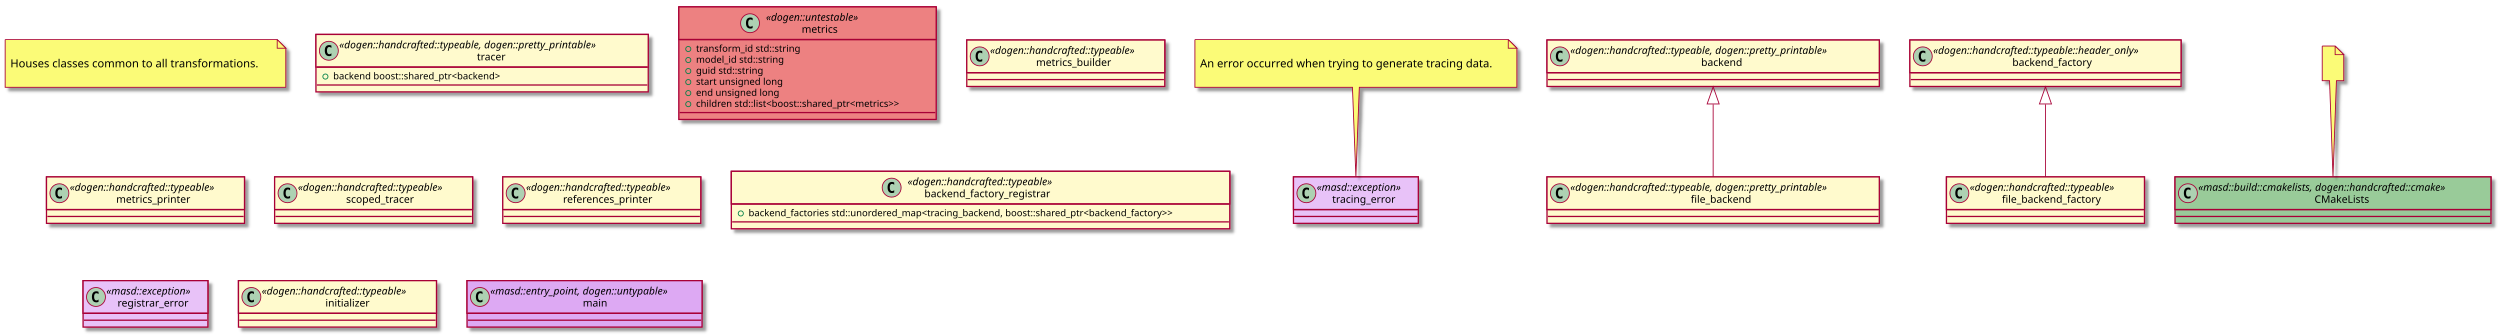
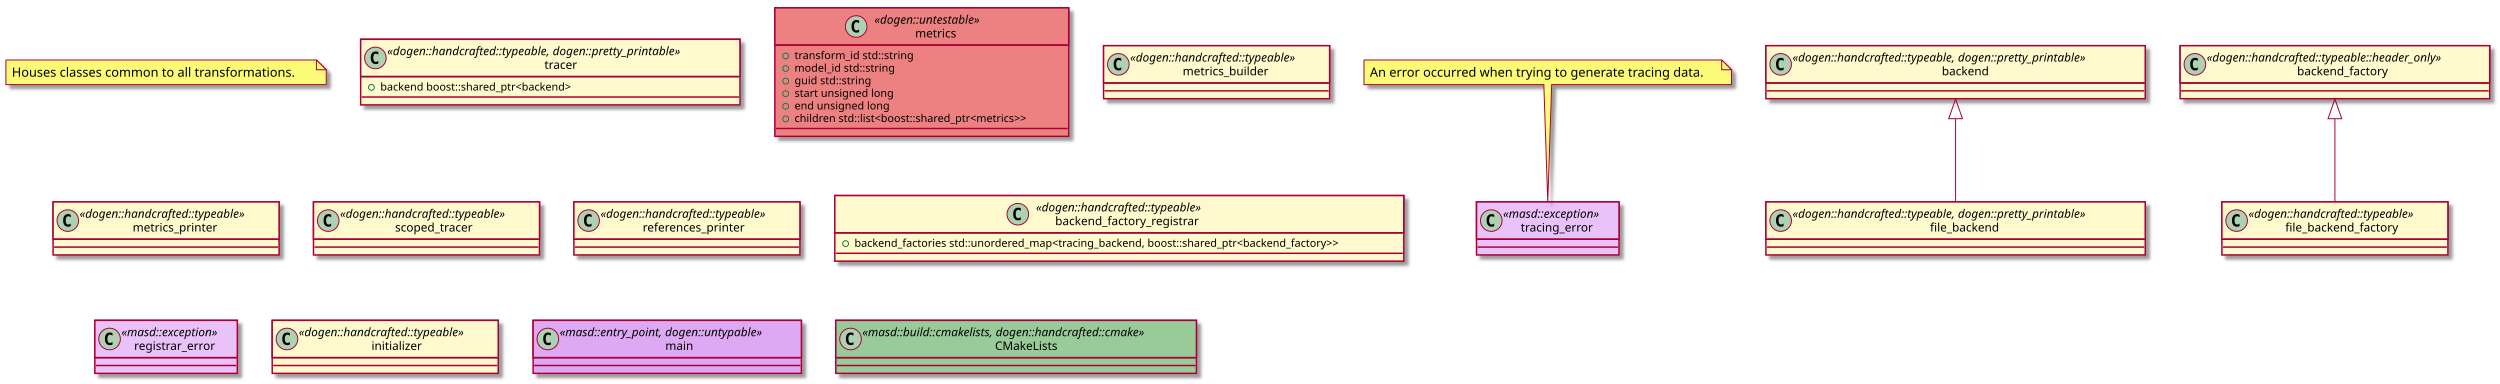
- <svg xmlns="http://www.w3.org/2000/svg" contentScriptType="application/ecmascript" contentStyleType="text/css" height="390px" preserveAspectRatio="none" style="width:2904px;height:390px;" version="1.1" viewBox="0 0 2904 390" width="2904px" zoomAndPan="magnify">
+ <svg xmlns="http://www.w3.org/2000/svg" contentScriptType="application/ecmascript" contentStyleType="text/css" height="390px" preserveAspectRatio="none" style="width:2544px;height:390px;" version="1.1" viewBox="0 0 2544 390" width="2544px" zoomAndPan="magnify">
  <defs>
-     <filter height="300%" id="fdu7vx9zjz3qw" width="300%" x="-1" y="-1">
+     <filter height="300%" id="feeazq9fdbl6w" width="300%" x="-1" y="-1">
      <feGaussianBlur result="blurOut" stdDeviation="2.0" />
      <feColorMatrix in="blurOut" result="blurOut2" type="matrix" values="0 0 0 0 0 0 0 0 0 0 0 0 0 0 0 0 0 0 .4 0" />
      <feOffset dx="4.0" dy="4.0" in="blurOut2" result="blurOut3" />
      <feBlend in="SourceGraphic" in2="blurOut3" mode="normal" />
    </filter>
  </defs>
  <g>
-     <path d="M6,46 L6,101.398 L332,101.398 L332,56 L322,46 L6,46 " fill="#FBFB77" filter="url(#fdu7vx9zjz3qw)" style="stroke: #A80036; stroke-width: 1.0;" />
-     <path d="M322,46 L322,56 L332,56 L322,46 " fill="#FBFB77" style="stroke: #A80036; stroke-width: 1.0;" />
-     <text fill="#000000" font-family="sans-serif" font-size="13" lengthAdjust="spacingAndGlyphs" textLength="0" x="16" y="63.067" />
-     <text fill="#000000" font-family="sans-serif" font-size="13" lengthAdjust="spacingAndGlyphs" textLength="305" x="12" y="78.2">Houses classes common to all transformations.</text>
-     <text fill="#000000" font-family="sans-serif" font-size="13" lengthAdjust="spacingAndGlyphs" textLength="0" x="16" y="93.332" />
-     <rect fill="#FFFACD" filter="url(#fdu7vx9zjz3qw)" height="66.742" id="tracer" style="stroke: #A80036; stroke-width: 1.5;" width="386" x="367" y="40" />
+     <path d="M6,61 L6,86.133 L332,86.133 L332,71 L322,61 L6,61 " fill="#FBFB77" filter="url(#feeazq9fdbl6w)" style="stroke: #A80036; stroke-width: 1.0;" />
+     <path d="M322,61 L322,71 L332,71 L322,61 " fill="#FBFB77" style="stroke: #A80036; stroke-width: 1.0;" />
+     <text fill="#000000" font-family="sans-serif" font-size="13" lengthAdjust="spacingAndGlyphs" textLength="305" x="12" y="78.067">Houses classes common to all transformations.</text>
+     <rect fill="#FFFACD" filter="url(#feeazq9fdbl6w)" height="66.742" id="tracer" style="stroke: #A80036; stroke-width: 1.5;" width="386" x="367" y="40" />
    <rect fill="#FFFACD" height="37.938" style="stroke: #A80036; stroke-width: 1.5;" width="386" x="367" y="40" />
    <ellipse cx="382" cy="58.969" fill="#ADD1B2" rx="11" ry="11" style="stroke: #A80036; stroke-width: 1.0;" />
    <path d="M384.969,64.609 Q384.391,64.906 383.75,65.055 Q383.109,65.203 382.406,65.203 Q379.906,65.203 378.586,63.555 Q377.266,61.906 377.266,58.781 Q377.266,55.656 378.586,54 Q379.906,52.344 382.406,52.344 Q383.109,52.344 383.758,52.5 Q384.406,52.656 384.969,52.953 L384.969,55.672 Q384.344,55.094 383.75,54.82 Q383.156,54.547 382.531,54.547 Q381.188,54.547 380.5,55.617 Q379.812,56.688 379.812,58.781 Q379.812,60.875 380.5,61.945 Q381.188,63.016 382.531,63.016 Q383.156,63.016 383.75,62.742 Q384.344,62.469 384.969,61.891 L384.969,64.609 Z " />
    <text fill="#000000" font-family="sans-serif" font-size="12" font-style="italic" lengthAdjust="spacingAndGlyphs" textLength="358" x="394" y="56.139">«dogen::handcrafted::typeable, dogen::pretty_printable»</text>
    <text fill="#000000" font-family="sans-serif" font-size="12" lengthAdjust="spacingAndGlyphs" textLength="38" x="554" y="70.107">tracer</text>
    <line style="stroke: #A80036; stroke-width: 1.5;" x1="368" x2="752" y1="77.938" y2="77.938" />
    <ellipse cx="378" cy="88.938" fill="none" rx="3" ry="3" style="stroke: #038048; stroke-width: 1.0;" />
    <text fill="#000000" font-family="sans-serif" font-size="11" lengthAdjust="spacingAndGlyphs" textLength="218" x="387" y="92.148">backend boost::shared_ptr&lt;backend&gt;</text>
    <line style="stroke: #A80036; stroke-width: 1.5;" x1="368" x2="752" y1="98.742" y2="98.742" />
-     <rect fill="#ED8181" filter="url(#fdu7vx9zjz3qw)" height="130.766" id="metrics" style="stroke: #A80036; stroke-width: 1.5;" width="299" x="788.5" y="8" />
+     <rect fill="#ED8181" filter="url(#feeazq9fdbl6w)" height="130.766" id="metrics" style="stroke: #A80036; stroke-width: 1.5;" width="299" x="788.5" y="8" />
    <rect fill="#ED8181" height="37.938" style="stroke: #A80036; stroke-width: 1.5;" width="299" x="788.5" y="8" />
    <ellipse cx="871.25" cy="26.969" fill="#ADD1B2" rx="11" ry="11" style="stroke: #A80036; stroke-width: 1.0;" />
    <path d="M874.219,32.609 Q873.641,32.906 873,33.055 Q872.359,33.203 871.656,33.203 Q869.156,33.203 867.836,31.555 Q866.516,29.906 866.516,26.781 Q866.516,23.656 867.836,22 Q869.156,20.344 871.656,20.344 Q872.359,20.344 873.008,20.5 Q873.656,20.656 874.219,20.953 L874.219,23.672 Q873.594,23.094 873,22.82 Q872.406,22.547 871.781,22.547 Q870.438,22.547 869.75,23.617 Q869.062,24.688 869.062,26.781 Q869.062,28.875 869.75,29.945 Q870.438,31.016 871.781,31.016 Q872.406,31.016 873,30.742 Q873.594,30.469 874.219,29.891 L874.219,32.609 Z " />
    <text fill="#000000" font-family="sans-serif" font-size="12" font-style="italic" lengthAdjust="spacingAndGlyphs" textLength="129" x="889.75" y="24.139">«dogen::untestable»</text>
    <text fill="#000000" font-family="sans-serif" font-size="12" lengthAdjust="spacingAndGlyphs" textLength="46" x="931.25" y="38.107">metrics</text>
    <line style="stroke: #A80036; stroke-width: 1.5;" x1="789.5" x2="1086.5" y1="45.938" y2="45.938" />
    <ellipse cx="799.5" cy="56.938" fill="none" rx="3" ry="3" style="stroke: #038048; stroke-width: 1.0;" />
    <text fill="#000000" font-family="sans-serif" font-size="11" lengthAdjust="spacingAndGlyphs" textLength="136" x="808.5" y="60.148">transform_id std::string</text>
    <ellipse cx="799.5" cy="69.742" fill="none" rx="3" ry="3" style="stroke: #038048; stroke-width: 1.0;" />
    <text fill="#000000" font-family="sans-serif" font-size="11" lengthAdjust="spacingAndGlyphs" textLength="114" x="808.5" y="72.953">model_id std::string</text>
    <ellipse cx="799.5" cy="82.547" fill="none" rx="3" ry="3" style="stroke: #038048; stroke-width: 1.0;" />
    <text fill="#000000" font-family="sans-serif" font-size="11" lengthAdjust="spacingAndGlyphs" textLength="87" x="808.5" y="85.757">guid std::string</text>
    <ellipse cx="799.5" cy="95.352" fill="none" rx="3" ry="3" style="stroke: #038048; stroke-width: 1.0;" />
    <text fill="#000000" font-family="sans-serif" font-size="11" lengthAdjust="spacingAndGlyphs" textLength="111" x="808.5" y="98.562">start unsigned long</text>
    <ellipse cx="799.5" cy="108.156" fill="none" rx="3" ry="3" style="stroke: #038048; stroke-width: 1.0;" />
    <text fill="#000000" font-family="sans-serif" font-size="11" lengthAdjust="spacingAndGlyphs" textLength="105" x="808.5" y="111.367">end unsigned long</text>
    <ellipse cx="799.5" cy="120.961" fill="none" rx="3" ry="3" style="stroke: #038048; stroke-width: 1.0;" />
    <text fill="#000000" font-family="sans-serif" font-size="11" lengthAdjust="spacingAndGlyphs" textLength="273" x="808.5" y="124.171">children std::list&lt;boost::shared_ptr&lt;metrics&gt;&gt;</text>
    <line style="stroke: #A80036; stroke-width: 1.5;" x1="789.5" x2="1086.5" y1="130.766" y2="130.766" />
-     <rect fill="#FFFACD" filter="url(#fdu7vx9zjz3qw)" height="53.938" id="metrics_builder" style="stroke: #A80036; stroke-width: 1.5;" width="230" x="1123" y="46.5" />
+     <rect fill="#FFFACD" filter="url(#feeazq9fdbl6w)" height="53.938" id="metrics_builder" style="stroke: #A80036; stroke-width: 1.5;" width="230" x="1123" y="46.5" />
    <rect fill="#FFFACD" height="37.938" style="stroke: #A80036; stroke-width: 1.5;" width="230" x="1123" y="46.5" />
    <ellipse cx="1138" cy="65.469" fill="#ADD1B2" rx="11" ry="11" style="stroke: #A80036; stroke-width: 1.0;" />
    <path d="M1140.969,71.109 Q1140.391,71.406 1139.75,71.555 Q1139.109,71.703 1138.406,71.703 Q1135.906,71.703 1134.586,70.055 Q1133.266,68.406 1133.266,65.281 Q1133.266,62.156 1134.586,60.5 Q1135.906,58.844 1138.406,58.844 Q1139.109,58.844 1139.758,59 Q1140.406,59.156 1140.969,59.453 L1140.969,62.172 Q1140.344,61.594 1139.75,61.32 Q1139.156,61.047 1138.531,61.047 Q1137.188,61.047 1136.5,62.117 Q1135.812,63.188 1135.812,65.281 Q1135.812,67.375 1136.5,68.445 Q1137.188,69.516 1138.531,69.516 Q1139.156,69.516 1139.75,69.242 Q1140.344,68.969 1140.969,68.391 L1140.969,71.109 Z " />
    <text fill="#000000" font-family="sans-serif" font-size="12" font-style="italic" lengthAdjust="spacingAndGlyphs" textLength="202" x="1150" y="62.639">«dogen::handcrafted::typeable»</text>
    <text fill="#000000" font-family="sans-serif" font-size="12" lengthAdjust="spacingAndGlyphs" textLength="95" x="1203.5" y="76.607">metrics_builder</text>
    <line style="stroke: #A80036; stroke-width: 1.5;" x1="1124" x2="1352" y1="84.438" y2="84.438" />
    <line style="stroke: #A80036; stroke-width: 1.5;" x1="1124" x2="1352" y1="92.438" y2="92.438" />
-     <rect fill="#FFFACD" filter="url(#fdu7vx9zjz3qw)" height="53.938" id="metrics_printer" style="stroke: #A80036; stroke-width: 1.5;" width="230" x="54" y="205.5" />
+     <rect fill="#FFFACD" filter="url(#feeazq9fdbl6w)" height="53.938" id="metrics_printer" style="stroke: #A80036; stroke-width: 1.5;" width="230" x="54" y="205.5" />
    <rect fill="#FFFACD" height="37.938" style="stroke: #A80036; stroke-width: 1.5;" width="230" x="54" y="205.5" />
    <ellipse cx="69" cy="224.469" fill="#ADD1B2" rx="11" ry="11" style="stroke: #A80036; stroke-width: 1.0;" />
    <path d="M71.969,230.109 Q71.391,230.406 70.75,230.555 Q70.109,230.703 69.406,230.703 Q66.906,230.703 65.586,229.055 Q64.266,227.406 64.266,224.281 Q64.266,221.156 65.586,219.5 Q66.906,217.844 69.406,217.844 Q70.109,217.844 70.758,218 Q71.406,218.156 71.969,218.453 L71.969,221.172 Q71.344,220.594 70.75,220.32 Q70.156,220.047 69.531,220.047 Q68.188,220.047 67.5,221.117 Q66.812,222.188 66.812,224.281 Q66.812,226.375 67.5,227.445 Q68.188,228.516 69.531,228.516 Q70.156,228.516 70.75,228.242 Q71.344,227.969 71.969,227.391 L71.969,230.109 Z " />
    <text fill="#000000" font-family="sans-serif" font-size="12" font-style="italic" lengthAdjust="spacingAndGlyphs" textLength="202" x="81" y="221.639">«dogen::handcrafted::typeable»</text>
    <text fill="#000000" font-family="sans-serif" font-size="12" lengthAdjust="spacingAndGlyphs" textLength="94" x="135" y="235.607">metrics_printer</text>
    <line style="stroke: #A80036; stroke-width: 1.5;" x1="55" x2="283" y1="243.438" y2="243.438" />
    <line style="stroke: #A80036; stroke-width: 1.5;" x1="55" x2="283" y1="251.438" y2="251.438" />
-     <rect fill="#E8C2F8" filter="url(#fdu7vx9zjz3qw)" height="53.938" id="tracing_error" style="stroke: #A80036; stroke-width: 1.5;" width="145" x="1502.5" y="205.5" />
+     <rect fill="#E8C2F8" filter="url(#feeazq9fdbl6w)" height="53.938" id="tracing_error" style="stroke: #A80036; stroke-width: 1.5;" width="145" x="1502.5" y="205.5" />
    <rect fill="#E8C2F8" height="37.938" style="stroke: #A80036; stroke-width: 1.5;" width="145" x="1502.5" y="205.5" />
    <ellipse cx="1517.5" cy="224.469" fill="#ADD1B2" rx="11" ry="11" style="stroke: #A80036; stroke-width: 1.0;" />
    <path d="M1520.469,230.109 Q1519.891,230.406 1519.25,230.555 Q1518.609,230.703 1517.906,230.703 Q1515.406,230.703 1514.086,229.055 Q1512.766,227.406 1512.766,224.281 Q1512.766,221.156 1514.086,219.5 Q1515.406,217.844 1517.906,217.844 Q1518.609,217.844 1519.258,218 Q1519.906,218.156 1520.469,218.453 L1520.469,221.172 Q1519.844,220.594 1519.25,220.32 Q1518.656,220.047 1518.031,220.047 Q1516.688,220.047 1516,221.117 Q1515.312,222.188 1515.312,224.281 Q1515.312,226.375 1516,227.445 Q1516.688,228.516 1518.031,228.516 Q1518.656,228.516 1519.25,228.242 Q1519.844,227.969 1520.469,227.391 L1520.469,230.109 Z " />
    <text fill="#000000" font-family="sans-serif" font-size="12" font-style="italic" lengthAdjust="spacingAndGlyphs" textLength="117" x="1529.5" y="221.639">«masd::exception»</text>
    <text fill="#000000" font-family="sans-serif" font-size="12" lengthAdjust="spacingAndGlyphs" textLength="81" x="1547.5" y="235.607">tracing_error</text>
    <line style="stroke: #A80036; stroke-width: 1.5;" x1="1503.5" x2="1646.5" y1="243.438" y2="243.438" />
    <line style="stroke: #A80036; stroke-width: 1.5;" x1="1503.5" x2="1646.5" y1="251.438" y2="251.438" />
-     <path d="M1388,46 L1388,101.398 A0,0 0 0 0 1388,101.398 L1571,101.398 L1575,205.26 L1579,101.398 L1762,101.398 A0,0 0 0 0 1762,101.398 L1762,56 L1752,46 L1388,46 A0,0 0 0 0 1388,46 " fill="#FBFB77" filter="url(#fdu7vx9zjz3qw)" style="stroke: #A80036; stroke-width: 1.0;" />
-     <path d="M1752,46 L1752,56 L1762,56 L1752,46 " fill="#FBFB77" style="stroke: #A80036; stroke-width: 1.0;" />
-     <text fill="#000000" font-family="sans-serif" font-size="13" lengthAdjust="spacingAndGlyphs" textLength="0" x="1398" y="63.067" />
-     <text fill="#000000" font-family="sans-serif" font-size="13" lengthAdjust="spacingAndGlyphs" textLength="353" x="1394" y="78.2">An error occurred when trying to generate tracing data.</text>
-     <text fill="#000000" font-family="sans-serif" font-size="13" lengthAdjust="spacingAndGlyphs" textLength="0" x="1398" y="93.332" />
-     <rect fill="#FFFACD" filter="url(#fdu7vx9zjz3qw)" height="53.938" id="scoped_tracer" style="stroke: #A80036; stroke-width: 1.5;" width="230" x="319" y="205.5" />
+     <path d="M1388,61 L1388,86.133 A0,0 0 0 0 1388,86.133 L1571,86.133 L1575,205.36 L1579,86.133 L1762,86.133 A0,0 0 0 0 1762,86.133 L1762,71 L1752,61 L1388,61 A0,0 0 0 0 1388,61 " fill="#FBFB77" filter="url(#feeazq9fdbl6w)" style="stroke: #A80036; stroke-width: 1.0;" />
+     <path d="M1752,61 L1752,71 L1762,71 L1752,61 " fill="#FBFB77" style="stroke: #A80036; stroke-width: 1.0;" />
+     <text fill="#000000" font-family="sans-serif" font-size="13" lengthAdjust="spacingAndGlyphs" textLength="353" x="1394" y="78.067">An error occurred when trying to generate tracing data.</text>
+     <rect fill="#FFFACD" filter="url(#feeazq9fdbl6w)" height="53.938" id="scoped_tracer" style="stroke: #A80036; stroke-width: 1.5;" width="230" x="319" y="205.5" />
    <rect fill="#FFFACD" height="37.938" style="stroke: #A80036; stroke-width: 1.5;" width="230" x="319" y="205.5" />
    <ellipse cx="334" cy="224.469" fill="#ADD1B2" rx="11" ry="11" style="stroke: #A80036; stroke-width: 1.0;" />
    <path d="M336.969,230.109 Q336.391,230.406 335.75,230.555 Q335.109,230.703 334.406,230.703 Q331.906,230.703 330.586,229.055 Q329.266,227.406 329.266,224.281 Q329.266,221.156 330.586,219.5 Q331.906,217.844 334.406,217.844 Q335.109,217.844 335.758,218 Q336.406,218.156 336.969,218.453 L336.969,221.172 Q336.344,220.594 335.75,220.32 Q335.156,220.047 334.531,220.047 Q333.188,220.047 332.5,221.117 Q331.812,222.188 331.812,224.281 Q331.812,226.375 332.5,227.445 Q333.188,228.516 334.531,228.516 Q335.156,228.516 335.75,228.242 Q336.344,227.969 336.969,227.391 L336.969,230.109 Z " />
    <text fill="#000000" font-family="sans-serif" font-size="12" font-style="italic" lengthAdjust="spacingAndGlyphs" textLength="202" x="346" y="221.639">«dogen::handcrafted::typeable»</text>
    <text fill="#000000" font-family="sans-serif" font-size="12" lengthAdjust="spacingAndGlyphs" textLength="90" x="402" y="235.607">scoped_tracer</text>
    <line style="stroke: #A80036; stroke-width: 1.5;" x1="320" x2="548" y1="243.438" y2="243.438" />
    <line style="stroke: #A80036; stroke-width: 1.5;" x1="320" x2="548" y1="251.438" y2="251.438" />
-     <rect fill="#FFFACD" filter="url(#fdu7vx9zjz3qw)" height="53.938" id="references_printer" style="stroke: #A80036; stroke-width: 1.5;" width="230" x="584" y="205.5" />
+     <rect fill="#FFFACD" filter="url(#feeazq9fdbl6w)" height="53.938" id="references_printer" style="stroke: #A80036; stroke-width: 1.5;" width="230" x="584" y="205.5" />
    <rect fill="#FFFACD" height="37.938" style="stroke: #A80036; stroke-width: 1.5;" width="230" x="584" y="205.5" />
    <ellipse cx="599" cy="224.469" fill="#ADD1B2" rx="11" ry="11" style="stroke: #A80036; stroke-width: 1.0;" />
    <path d="M601.969,230.109 Q601.391,230.406 600.75,230.555 Q600.109,230.703 599.406,230.703 Q596.906,230.703 595.586,229.055 Q594.266,227.406 594.266,224.281 Q594.266,221.156 595.586,219.5 Q596.906,217.844 599.406,217.844 Q600.109,217.844 600.758,218 Q601.406,218.156 601.969,218.453 L601.969,221.172 Q601.344,220.594 600.75,220.32 Q600.156,220.047 599.531,220.047 Q598.188,220.047 597.5,221.117 Q596.812,222.188 596.812,224.281 Q596.812,226.375 597.5,227.445 Q598.188,228.516 599.531,228.516 Q600.156,228.516 600.75,228.242 Q601.344,227.969 601.969,227.391 L601.969,230.109 Z " />
    <text fill="#000000" font-family="sans-serif" font-size="12" font-style="italic" lengthAdjust="spacingAndGlyphs" textLength="202" x="611" y="221.639">«dogen::handcrafted::typeable»</text>
    <text fill="#000000" font-family="sans-serif" font-size="12" lengthAdjust="spacingAndGlyphs" textLength="116" x="654" y="235.607">references_printer</text>
    <line style="stroke: #A80036; stroke-width: 1.5;" x1="585" x2="813" y1="243.438" y2="243.438" />
    <line style="stroke: #A80036; stroke-width: 1.5;" x1="585" x2="813" y1="251.438" y2="251.438" />
-     <rect fill="#FFFACD" filter="url(#fdu7vx9zjz3qw)" height="53.938" id="backend" style="stroke: #A80036; stroke-width: 1.5;" width="386" x="1797" y="46.5" />
+     <rect fill="#FFFACD" filter="url(#feeazq9fdbl6w)" height="53.938" id="backend" style="stroke: #A80036; stroke-width: 1.5;" width="386" x="1797" y="46.5" />
    <rect fill="#FFFACD" height="37.938" style="stroke: #A80036; stroke-width: 1.5;" width="386" x="1797" y="46.5" />
    <ellipse cx="1812" cy="65.469" fill="#ADD1B2" rx="11" ry="11" style="stroke: #A80036; stroke-width: 1.0;" />
    <path d="M1814.969,71.109 Q1814.391,71.406 1813.75,71.555 Q1813.109,71.703 1812.406,71.703 Q1809.906,71.703 1808.586,70.055 Q1807.266,68.406 1807.266,65.281 Q1807.266,62.156 1808.586,60.5 Q1809.906,58.844 1812.406,58.844 Q1813.109,58.844 1813.758,59 Q1814.406,59.156 1814.969,59.453 L1814.969,62.172 Q1814.344,61.594 1813.75,61.32 Q1813.156,61.047 1812.531,61.047 Q1811.188,61.047 1810.5,62.117 Q1809.812,63.188 1809.812,65.281 Q1809.812,67.375 1810.5,68.445 Q1811.188,69.516 1812.531,69.516 Q1813.156,69.516 1813.75,69.242 Q1814.344,68.969 1814.969,68.391 L1814.969,71.109 Z " />
    <text fill="#000000" font-family="sans-serif" font-size="12" font-style="italic" lengthAdjust="spacingAndGlyphs" textLength="358" x="1824" y="62.639">«dogen::handcrafted::typeable, dogen::pretty_printable»</text>
    <text fill="#000000" font-family="sans-serif" font-size="12" lengthAdjust="spacingAndGlyphs" textLength="54" x="1976" y="76.607">backend</text>
    <line style="stroke: #A80036; stroke-width: 1.5;" x1="1798" x2="2182" y1="84.438" y2="84.438" />
    <line style="stroke: #A80036; stroke-width: 1.5;" x1="1798" x2="2182" y1="92.438" y2="92.438" />
-     <rect fill="#FFFACD" filter="url(#fdu7vx9zjz3qw)" height="53.938" id="file_backend" style="stroke: #A80036; stroke-width: 1.5;" width="386" x="1797" y="205.5" />
+     <rect fill="#FFFACD" filter="url(#feeazq9fdbl6w)" height="53.938" id="file_backend" style="stroke: #A80036; stroke-width: 1.5;" width="386" x="1797" y="205.5" />
    <rect fill="#FFFACD" height="37.938" style="stroke: #A80036; stroke-width: 1.5;" width="386" x="1797" y="205.5" />
    <ellipse cx="1812" cy="224.469" fill="#ADD1B2" rx="11" ry="11" style="stroke: #A80036; stroke-width: 1.0;" />
    <path d="M1814.969,230.109 Q1814.391,230.406 1813.75,230.555 Q1813.109,230.703 1812.406,230.703 Q1809.906,230.703 1808.586,229.055 Q1807.266,227.406 1807.266,224.281 Q1807.266,221.156 1808.586,219.5 Q1809.906,217.844 1812.406,217.844 Q1813.109,217.844 1813.758,218 Q1814.406,218.156 1814.969,218.453 L1814.969,221.172 Q1814.344,220.594 1813.75,220.32 Q1813.156,220.047 1812.531,220.047 Q1811.188,220.047 1810.5,221.117 Q1809.812,222.188 1809.812,224.281 Q1809.812,226.375 1810.5,227.445 Q1811.188,228.516 1812.531,228.516 Q1813.156,228.516 1813.75,228.242 Q1814.344,227.969 1814.969,227.391 L1814.969,230.109 Z " />
    <text fill="#000000" font-family="sans-serif" font-size="12" font-style="italic" lengthAdjust="spacingAndGlyphs" textLength="358" x="1824" y="221.639">«dogen::handcrafted::typeable, dogen::pretty_printable»</text>
    <text fill="#000000" font-family="sans-serif" font-size="12" lengthAdjust="spacingAndGlyphs" textLength="78" x="1964" y="235.607">file_backend</text>
    <line style="stroke: #A80036; stroke-width: 1.5;" x1="1798" x2="2182" y1="243.438" y2="243.438" />
    <line style="stroke: #A80036; stroke-width: 1.5;" x1="1798" x2="2182" y1="251.438" y2="251.438" />
-     <rect fill="#FFFACD" filter="url(#fdu7vx9zjz3qw)" height="66.742" id="backend_factory_registrar" style="stroke: #A80036; stroke-width: 1.5;" width="579" x="849.5" y="199" />
+     <rect fill="#FFFACD" filter="url(#feeazq9fdbl6w)" height="66.742" id="backend_factory_registrar" style="stroke: #A80036; stroke-width: 1.5;" width="579" x="849.5" y="199" />
    <rect fill="#FFFACD" height="37.938" style="stroke: #A80036; stroke-width: 1.5;" width="579" x="849.5" y="199" />
    <ellipse cx="1035.75" cy="217.969" fill="#ADD1B2" rx="11" ry="11" style="stroke: #A80036; stroke-width: 1.0;" />
    <path d="M1038.719,223.609 Q1038.141,223.906 1037.5,224.055 Q1036.859,224.203 1036.156,224.203 Q1033.656,224.203 1032.336,222.555 Q1031.016,220.906 1031.016,217.781 Q1031.016,214.656 1032.336,213 Q1033.656,211.344 1036.156,211.344 Q1036.859,211.344 1037.508,211.5 Q1038.156,211.656 1038.719,211.953 L1038.719,214.672 Q1038.094,214.094 1037.5,213.82 Q1036.906,213.547 1036.281,213.547 Q1034.938,213.547 1034.25,214.617 Q1033.562,215.688 1033.562,217.781 Q1033.562,219.875 1034.25,220.945 Q1034.938,222.016 1036.281,222.016 Q1036.906,222.016 1037.5,221.742 Q1038.094,221.469 1038.719,220.891 L1038.719,223.609 Z " />
    <text fill="#000000" font-family="sans-serif" font-size="12" font-style="italic" lengthAdjust="spacingAndGlyphs" textLength="202" x="1054.25" y="215.139">«dogen::handcrafted::typeable»</text>
    <text fill="#000000" font-family="sans-serif" font-size="12" lengthAdjust="spacingAndGlyphs" textLength="163" x="1073.75" y="229.107">backend_factory_registrar</text>
    <line style="stroke: #A80036; stroke-width: 1.5;" x1="850.5" x2="1427.5" y1="236.938" y2="236.938" />
    <ellipse cx="860.5" cy="247.938" fill="none" rx="3" ry="3" style="stroke: #038048; stroke-width: 1.0;" />
    <text fill="#000000" font-family="sans-serif" font-size="11" lengthAdjust="spacingAndGlyphs" textLength="553" x="869.5" y="251.148">backend_factories std::unordered_map&lt;tracing_backend, boost::shared_ptr&lt;backend_factory&gt;&gt;</text>
    <line style="stroke: #A80036; stroke-width: 1.5;" x1="850.5" x2="1427.5" y1="257.742" y2="257.742" />
-     <rect fill="#E8C2F8" filter="url(#fdu7vx9zjz3qw)" height="53.938" id="registrar_error" style="stroke: #A80036; stroke-width: 1.5;" width="145" x="96.5" y="326" />
+     <rect fill="#E8C2F8" filter="url(#feeazq9fdbl6w)" height="53.938" id="registrar_error" style="stroke: #A80036; stroke-width: 1.5;" width="145" x="96.5" y="326" />
    <rect fill="#E8C2F8" height="37.938" style="stroke: #A80036; stroke-width: 1.5;" width="145" x="96.5" y="326" />
    <ellipse cx="111.5" cy="344.969" fill="#ADD1B2" rx="11" ry="11" style="stroke: #A80036; stroke-width: 1.0;" />
    <path d="M114.469,350.609 Q113.891,350.906 113.25,351.055 Q112.609,351.203 111.906,351.203 Q109.406,351.203 108.086,349.555 Q106.766,347.906 106.766,344.781 Q106.766,341.656 108.086,340 Q109.406,338.344 111.906,338.344 Q112.609,338.344 113.258,338.5 Q113.906,338.656 114.469,338.953 L114.469,341.672 Q113.844,341.094 113.25,340.82 Q112.656,340.547 112.031,340.547 Q110.688,340.547 110,341.617 Q109.312,342.688 109.312,344.781 Q109.312,346.875 110,347.945 Q110.688,349.016 112.031,349.016 Q112.656,349.016 113.25,348.742 Q113.844,348.469 114.469,347.891 L114.469,350.609 Z " />
    <text fill="#000000" font-family="sans-serif" font-size="12" font-style="italic" lengthAdjust="spacingAndGlyphs" textLength="117" x="123.5" y="342.139">«masd::exception»</text>
    <text fill="#000000" font-family="sans-serif" font-size="12" lengthAdjust="spacingAndGlyphs" textLength="91" x="136.5" y="356.107">registrar_error</text>
    <line style="stroke: #A80036; stroke-width: 1.5;" x1="97.5" x2="240.5" y1="363.938" y2="363.938" />
    <line style="stroke: #A80036; stroke-width: 1.5;" x1="97.5" x2="240.5" y1="371.938" y2="371.938" />
-     <rect fill="#FFFACD" filter="url(#fdu7vx9zjz3qw)" height="53.938" id="backend_factory" style="stroke: #A80036; stroke-width: 1.5;" width="315" x="2218.5" y="46.5" />
+     <rect fill="#FFFACD" filter="url(#feeazq9fdbl6w)" height="53.938" id="backend_factory" style="stroke: #A80036; stroke-width: 1.5;" width="315" x="2218.5" y="46.5" />
    <rect fill="#FFFACD" height="37.938" style="stroke: #A80036; stroke-width: 1.5;" width="315" x="2218.5" y="46.5" />
    <ellipse cx="2233.5" cy="65.469" fill="#ADD1B2" rx="11" ry="11" style="stroke: #A80036; stroke-width: 1.0;" />
    <path d="M2236.469,71.109 Q2235.891,71.406 2235.25,71.555 Q2234.609,71.703 2233.906,71.703 Q2231.406,71.703 2230.086,70.055 Q2228.766,68.406 2228.766,65.281 Q2228.766,62.156 2230.086,60.5 Q2231.406,58.844 2233.906,58.844 Q2234.609,58.844 2235.258,59 Q2235.906,59.156 2236.469,59.453 L2236.469,62.172 Q2235.844,61.594 2235.25,61.32 Q2234.656,61.047 2234.031,61.047 Q2232.688,61.047 2232,62.117 Q2231.312,63.188 2231.312,65.281 Q2231.312,67.375 2232,68.445 Q2232.688,69.516 2234.031,69.516 Q2234.656,69.516 2235.25,69.242 Q2235.844,68.969 2236.469,68.391 L2236.469,71.109 Z " />
    <text fill="#000000" font-family="sans-serif" font-size="12" font-style="italic" lengthAdjust="spacingAndGlyphs" textLength="287" x="2245.5" y="62.639">«dogen::handcrafted::typeable::header_only»</text>
    <text fill="#000000" font-family="sans-serif" font-size="12" lengthAdjust="spacingAndGlyphs" textLength="103" x="2337.5" y="76.607">backend_factory</text>
    <line style="stroke: #A80036; stroke-width: 1.5;" x1="2219.5" x2="2532.5" y1="84.438" y2="84.438" />
    <line style="stroke: #A80036; stroke-width: 1.5;" x1="2219.5" x2="2532.5" y1="92.438" y2="92.438" />
-     <rect fill="#FFFACD" filter="url(#fdu7vx9zjz3qw)" height="53.938" id="file_backend_factory" style="stroke: #A80036; stroke-width: 1.5;" width="230" x="2261" y="205.5" />
+     <rect fill="#FFFACD" filter="url(#feeazq9fdbl6w)" height="53.938" id="file_backend_factory" style="stroke: #A80036; stroke-width: 1.5;" width="230" x="2261" y="205.5" />
    <rect fill="#FFFACD" height="37.938" style="stroke: #A80036; stroke-width: 1.5;" width="230" x="2261" y="205.5" />
    <ellipse cx="2276" cy="224.469" fill="#ADD1B2" rx="11" ry="11" style="stroke: #A80036; stroke-width: 1.0;" />
    <path d="M2278.969,230.109 Q2278.391,230.406 2277.75,230.555 Q2277.109,230.703 2276.406,230.703 Q2273.906,230.703 2272.586,229.055 Q2271.266,227.406 2271.266,224.281 Q2271.266,221.156 2272.586,219.5 Q2273.906,217.844 2276.406,217.844 Q2277.109,217.844 2277.758,218 Q2278.406,218.156 2278.969,218.453 L2278.969,221.172 Q2278.344,220.594 2277.75,220.32 Q2277.156,220.047 2276.531,220.047 Q2275.188,220.047 2274.5,221.117 Q2273.812,222.188 2273.812,224.281 Q2273.812,226.375 2274.5,227.445 Q2275.188,228.516 2276.531,228.516 Q2277.156,228.516 2277.75,228.242 Q2278.344,227.969 2278.969,227.391 L2278.969,230.109 Z " />
    <text fill="#000000" font-family="sans-serif" font-size="12" font-style="italic" lengthAdjust="spacingAndGlyphs" textLength="202" x="2288" y="221.639">«dogen::handcrafted::typeable»</text>
    <text fill="#000000" font-family="sans-serif" font-size="12" lengthAdjust="spacingAndGlyphs" textLength="127" x="2325.5" y="235.607">file_backend_factory</text>
    <line style="stroke: #A80036; stroke-width: 1.5;" x1="2262" x2="2490" y1="243.438" y2="243.438" />
    <line style="stroke: #A80036; stroke-width: 1.5;" x1="2262" x2="2490" y1="251.438" y2="251.438" />
-     <rect fill="#FFFACD" filter="url(#fdu7vx9zjz3qw)" height="53.938" id="initializer" style="stroke: #A80036; stroke-width: 1.5;" width="230" x="277" y="326" />
+     <rect fill="#FFFACD" filter="url(#feeazq9fdbl6w)" height="53.938" id="initializer" style="stroke: #A80036; stroke-width: 1.5;" width="230" x="277" y="326" />
    <rect fill="#FFFACD" height="37.938" style="stroke: #A80036; stroke-width: 1.5;" width="230" x="277" y="326" />
    <ellipse cx="292" cy="344.969" fill="#ADD1B2" rx="11" ry="11" style="stroke: #A80036; stroke-width: 1.0;" />
    <path d="M294.969,350.609 Q294.391,350.906 293.75,351.055 Q293.109,351.203 292.406,351.203 Q289.906,351.203 288.586,349.555 Q287.266,347.906 287.266,344.781 Q287.266,341.656 288.586,340 Q289.906,338.344 292.406,338.344 Q293.109,338.344 293.758,338.5 Q294.406,338.656 294.969,338.953 L294.969,341.672 Q294.344,341.094 293.75,340.82 Q293.156,340.547 292.531,340.547 Q291.188,340.547 290.5,341.617 Q289.812,342.688 289.812,344.781 Q289.812,346.875 290.5,347.945 Q291.188,349.016 292.531,349.016 Q293.156,349.016 293.75,348.742 Q294.344,348.469 294.969,347.891 L294.969,350.609 Z " />
    <text fill="#000000" font-family="sans-serif" font-size="12" font-style="italic" lengthAdjust="spacingAndGlyphs" textLength="202" x="304" y="342.139">«dogen::handcrafted::typeable»</text>
    <text fill="#000000" font-family="sans-serif" font-size="12" lengthAdjust="spacingAndGlyphs" textLength="54" x="378" y="356.107">initializer</text>
    <line style="stroke: #A80036; stroke-width: 1.5;" x1="278" x2="506" y1="363.938" y2="363.938" />
    <line style="stroke: #A80036; stroke-width: 1.5;" x1="278" x2="506" y1="371.938" y2="371.938" />
-     <rect fill="#DDA9F3" filter="url(#fdu7vx9zjz3qw)" height="53.938" id="main" style="stroke: #A80036; stroke-width: 1.5;" width="273" x="542.5" y="326" />
+     <rect fill="#DDA9F3" filter="url(#feeazq9fdbl6w)" height="53.938" id="main" style="stroke: #A80036; stroke-width: 1.5;" width="273" x="542.5" y="326" />
    <rect fill="#DDA9F3" height="37.938" style="stroke: #A80036; stroke-width: 1.5;" width="273" x="542.5" y="326" />
    <ellipse cx="557.5" cy="344.969" fill="#ADD1B2" rx="11" ry="11" style="stroke: #A80036; stroke-width: 1.0;" />
    <path d="M560.469,350.609 Q559.891,350.906 559.25,351.055 Q558.609,351.203 557.906,351.203 Q555.406,351.203 554.086,349.555 Q552.766,347.906 552.766,344.781 Q552.766,341.656 554.086,340 Q555.406,338.344 557.906,338.344 Q558.609,338.344 559.258,338.5 Q559.906,338.656 560.469,338.953 L560.469,341.672 Q559.844,341.094 559.25,340.82 Q558.656,340.547 558.031,340.547 Q556.688,340.547 556,341.617 Q555.312,342.688 555.312,344.781 Q555.312,346.875 556,347.945 Q556.688,349.016 558.031,349.016 Q558.656,349.016 559.25,348.742 Q559.844,348.469 560.469,347.891 L560.469,350.609 Z " />
    <text fill="#000000" font-family="sans-serif" font-size="12" font-style="italic" lengthAdjust="spacingAndGlyphs" textLength="245" x="569.5" y="342.139">«masd::entry_point, dogen::untypable»</text>
    <text fill="#000000" font-family="sans-serif" font-size="12" lengthAdjust="spacingAndGlyphs" textLength="30" x="677" y="356.107">main</text>
    <line style="stroke: #A80036; stroke-width: 1.5;" x1="543.5" x2="814.5" y1="363.938" y2="363.938" />
    <line style="stroke: #A80036; stroke-width: 1.5;" x1="543.5" x2="814.5" y1="371.938" y2="371.938" />
-     <rect fill="#99CB99" filter="url(#fdu7vx9zjz3qw)" height="53.938" id="CMakeLists" style="stroke: #A80036; stroke-width: 1.5;" width="367" x="2526.5" y="205.5" />
-     <rect fill="#99CB99" height="37.938" style="stroke: #A80036; stroke-width: 1.5;" width="367" x="2526.5" y="205.5" />
-     <ellipse cx="2541.5" cy="224.469" fill="#ADD1B2" rx="11" ry="11" style="stroke: #A80036; stroke-width: 1.0;" />
-     <path d="M2544.469,230.109 Q2543.891,230.406 2543.25,230.555 Q2542.609,230.703 2541.906,230.703 Q2539.406,230.703 2538.086,229.055 Q2536.766,227.406 2536.766,224.281 Q2536.766,221.156 2538.086,219.5 Q2539.406,217.844 2541.906,217.844 Q2542.609,217.844 2543.258,218 Q2543.906,218.156 2544.469,218.453 L2544.469,221.172 Q2543.844,220.594 2543.25,220.32 Q2542.656,220.047 2542.031,220.047 Q2540.688,220.047 2540,221.117 Q2539.312,222.188 2539.312,224.281 Q2539.312,226.375 2540,227.445 Q2540.688,228.516 2542.031,228.516 Q2542.656,228.516 2543.25,228.242 Q2543.844,227.969 2544.469,227.391 L2544.469,230.109 Z " />
-     <text fill="#000000" font-family="sans-serif" font-size="12" font-style="italic" lengthAdjust="spacingAndGlyphs" textLength="339" x="2553.5" y="221.639">«masd::build::cmakelists, dogen::handcrafted::cmake»</text>
-     <text fill="#000000" font-family="sans-serif" font-size="12" lengthAdjust="spacingAndGlyphs" textLength="69" x="2688.5" y="235.607">CMakeLists</text>
-     <line style="stroke: #A80036; stroke-width: 1.5;" x1="2527.5" x2="2892.5" y1="243.438" y2="243.438" />
-     <line style="stroke: #A80036; stroke-width: 1.5;" x1="2527.5" x2="2892.5" y1="251.438" y2="251.438" />
-     <path d="M2697.5,53.5 L2697.5,93.766 A0,0 0 0 0 2697.5,93.766 L2706,93.766 L2710,205.29 L2714,93.766 L2722.5,93.766 A0,0 0 0 0 2722.5,93.766 L2722.5,63.5 L2712.5,53.5 L2697.5,53.5 A0,0 0 0 0 2697.5,53.5 " fill="#FBFB77" filter="url(#fdu7vx9zjz3qw)" style="stroke: #A80036; stroke-width: 1.0;" />
-     <path d="M2712.5,53.5 L2712.5,63.5 L2722.5,63.5 L2712.5,53.5 " fill="#FBFB77" style="stroke: #A80036; stroke-width: 1.0;" />
-     <text fill="#000000" font-family="sans-serif" font-size="13" lengthAdjust="spacingAndGlyphs" textLength="0" x="2707.5" y="70.567" />
-     <text fill="#000000" font-family="sans-serif" font-size="13" lengthAdjust="spacingAndGlyphs" textLength="0" x="2707.5" y="85.7" />
+     <rect fill="#99CB99" filter="url(#feeazq9fdbl6w)" height="53.938" id="CMakeLists" style="stroke: #A80036; stroke-width: 1.5;" width="367" x="850.5" y="326" />
+     <rect fill="#99CB99" height="37.938" style="stroke: #A80036; stroke-width: 1.5;" width="367" x="850.5" y="326" />
+     <ellipse cx="865.5" cy="344.969" fill="#ADD1B2" rx="11" ry="11" style="stroke: #A80036; stroke-width: 1.0;" />
+     <path d="M868.469,350.609 Q867.891,350.906 867.25,351.055 Q866.609,351.203 865.906,351.203 Q863.406,351.203 862.086,349.555 Q860.766,347.906 860.766,344.781 Q860.766,341.656 862.086,340 Q863.406,338.344 865.906,338.344 Q866.609,338.344 867.258,338.5 Q867.906,338.656 868.469,338.953 L868.469,341.672 Q867.844,341.094 867.25,340.82 Q866.656,340.547 866.031,340.547 Q864.688,340.547 864,341.617 Q863.312,342.688 863.312,344.781 Q863.312,346.875 864,347.945 Q864.688,349.016 866.031,349.016 Q866.656,349.016 867.25,348.742 Q867.844,348.469 868.469,347.891 L868.469,350.609 Z " />
+     <text fill="#000000" font-family="sans-serif" font-size="12" font-style="italic" lengthAdjust="spacingAndGlyphs" textLength="339" x="877.5" y="342.139">«masd::build::cmakelists, dogen::handcrafted::cmake»</text>
+     <text fill="#000000" font-family="sans-serif" font-size="12" lengthAdjust="spacingAndGlyphs" textLength="69" x="1012.5" y="356.107">CMakeLists</text>
+     <line style="stroke: #A80036; stroke-width: 1.5;" x1="851.5" x2="1216.5" y1="363.938" y2="363.938" />
+     <line style="stroke: #A80036; stroke-width: 1.5;" x1="851.5" x2="1216.5" y1="371.938" y2="371.938" />
    <path d="M1990,121.18 C1990,148.71 1990,182.52 1990,205.4 " fill="none" id="backend&lt;-file_backend" style="stroke: #A80036; stroke-width: 1.0;" />
    <polygon fill="none" points="1983,120.78,1990,100.78,1997,120.78,1983,120.78" style="stroke: #A80036; stroke-width: 1.0;" />
    <path d="M2376,121.18 C2376,148.71 2376,182.52 2376,205.4 " fill="none" id="backend_factory&lt;-file_backend_factory" style="stroke: #A80036; stroke-width: 1.0;" />
    <polygon fill="none" points="2369,120.78,2376,100.78,2383,120.78,2369,120.78" style="stroke: #A80036; stroke-width: 1.0;" />
  </g>
</svg>
